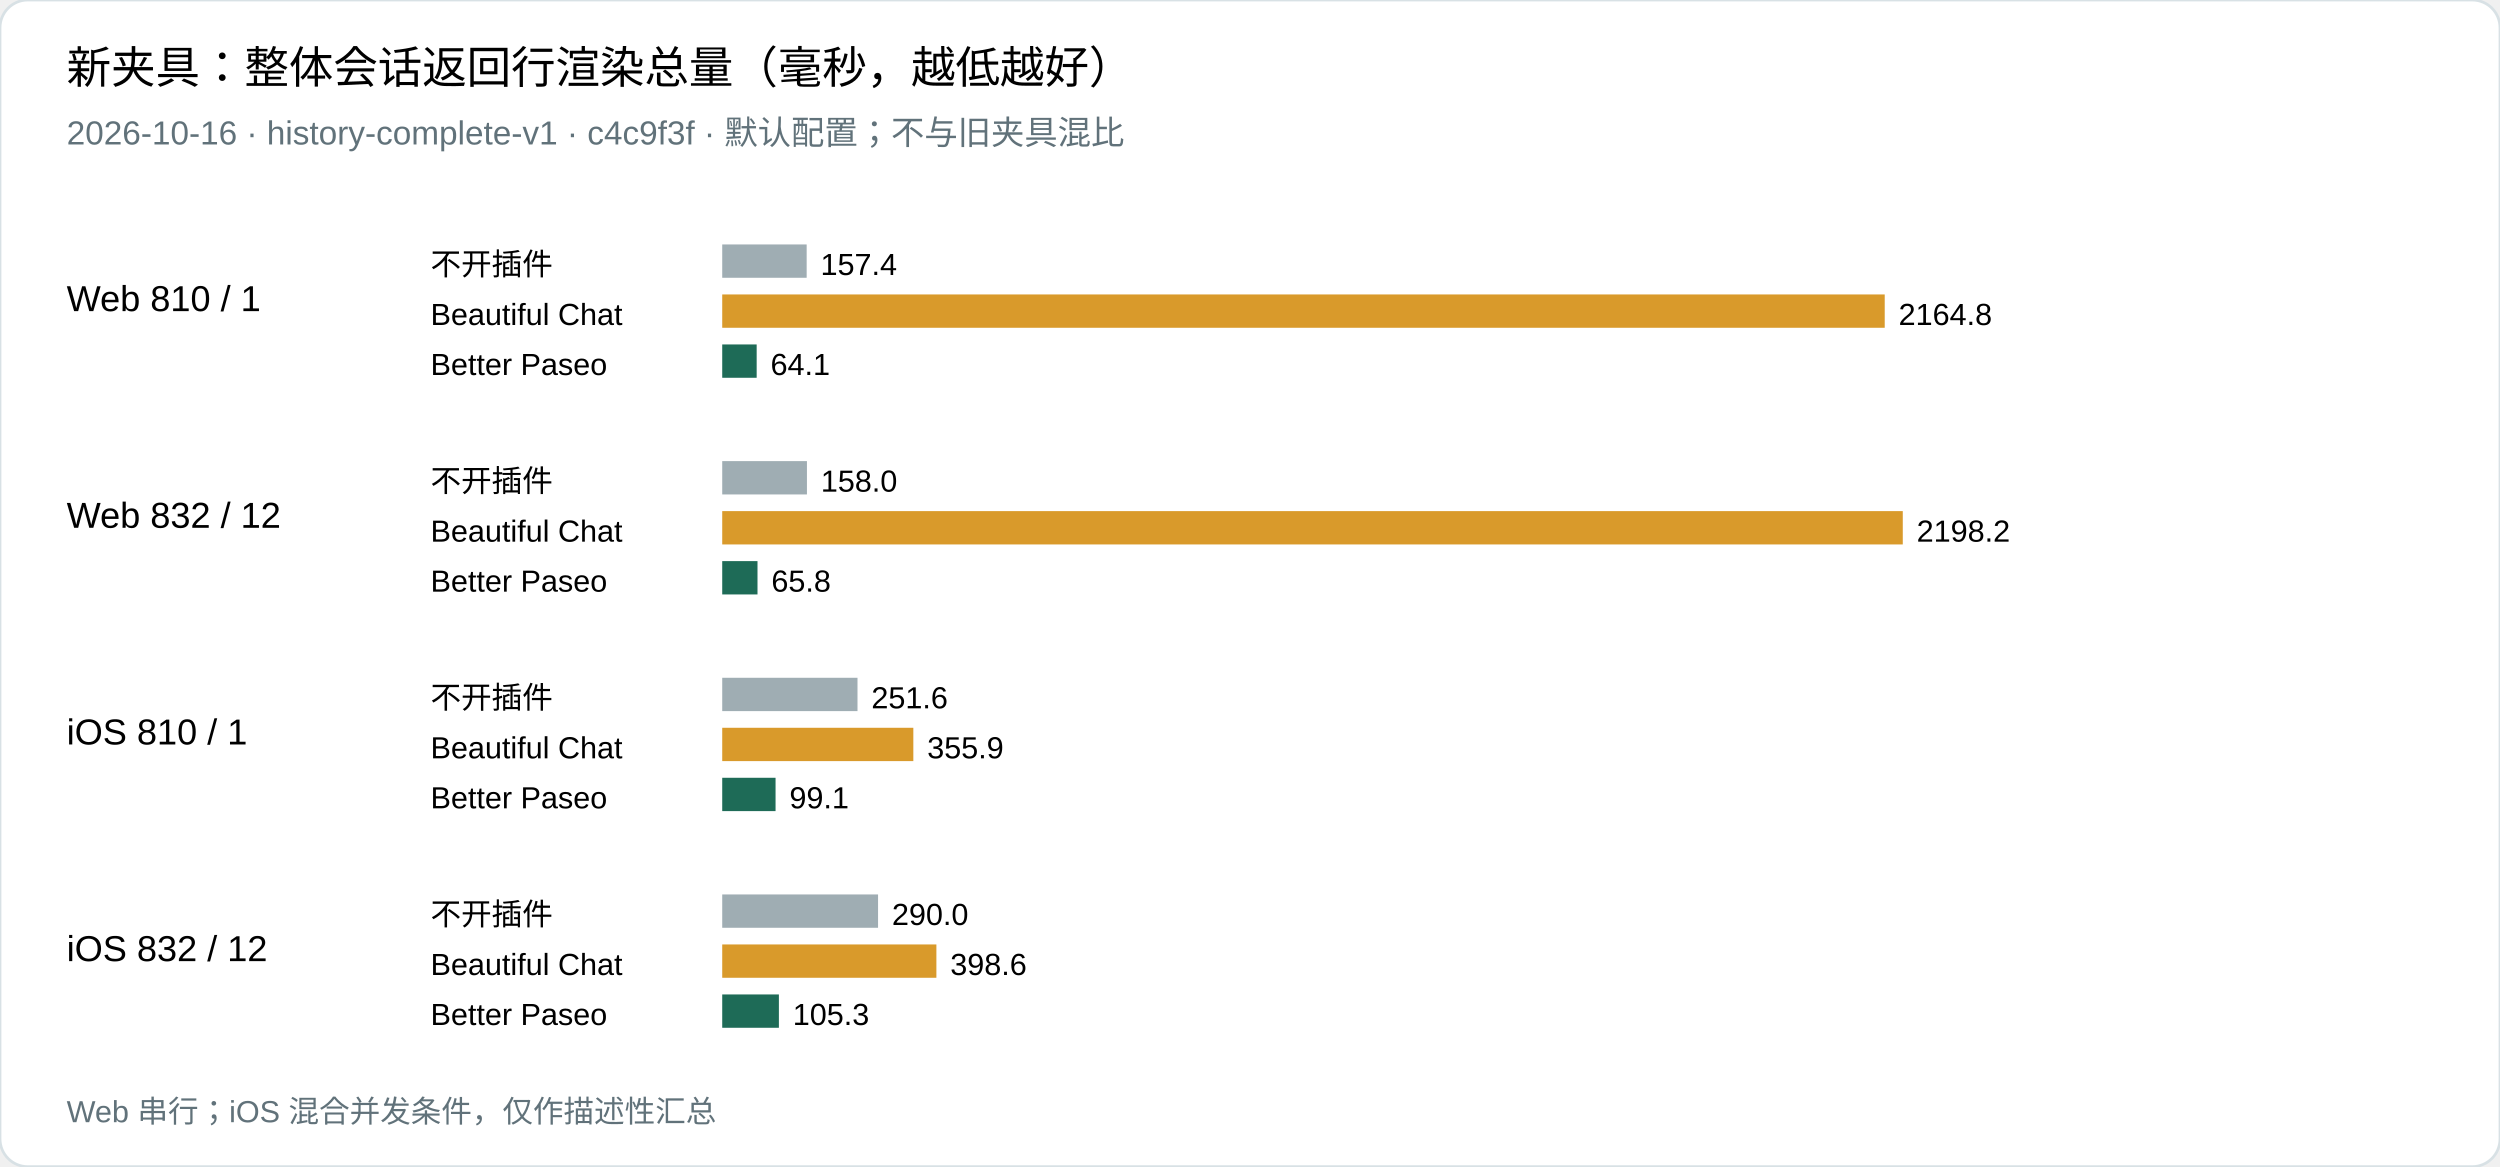
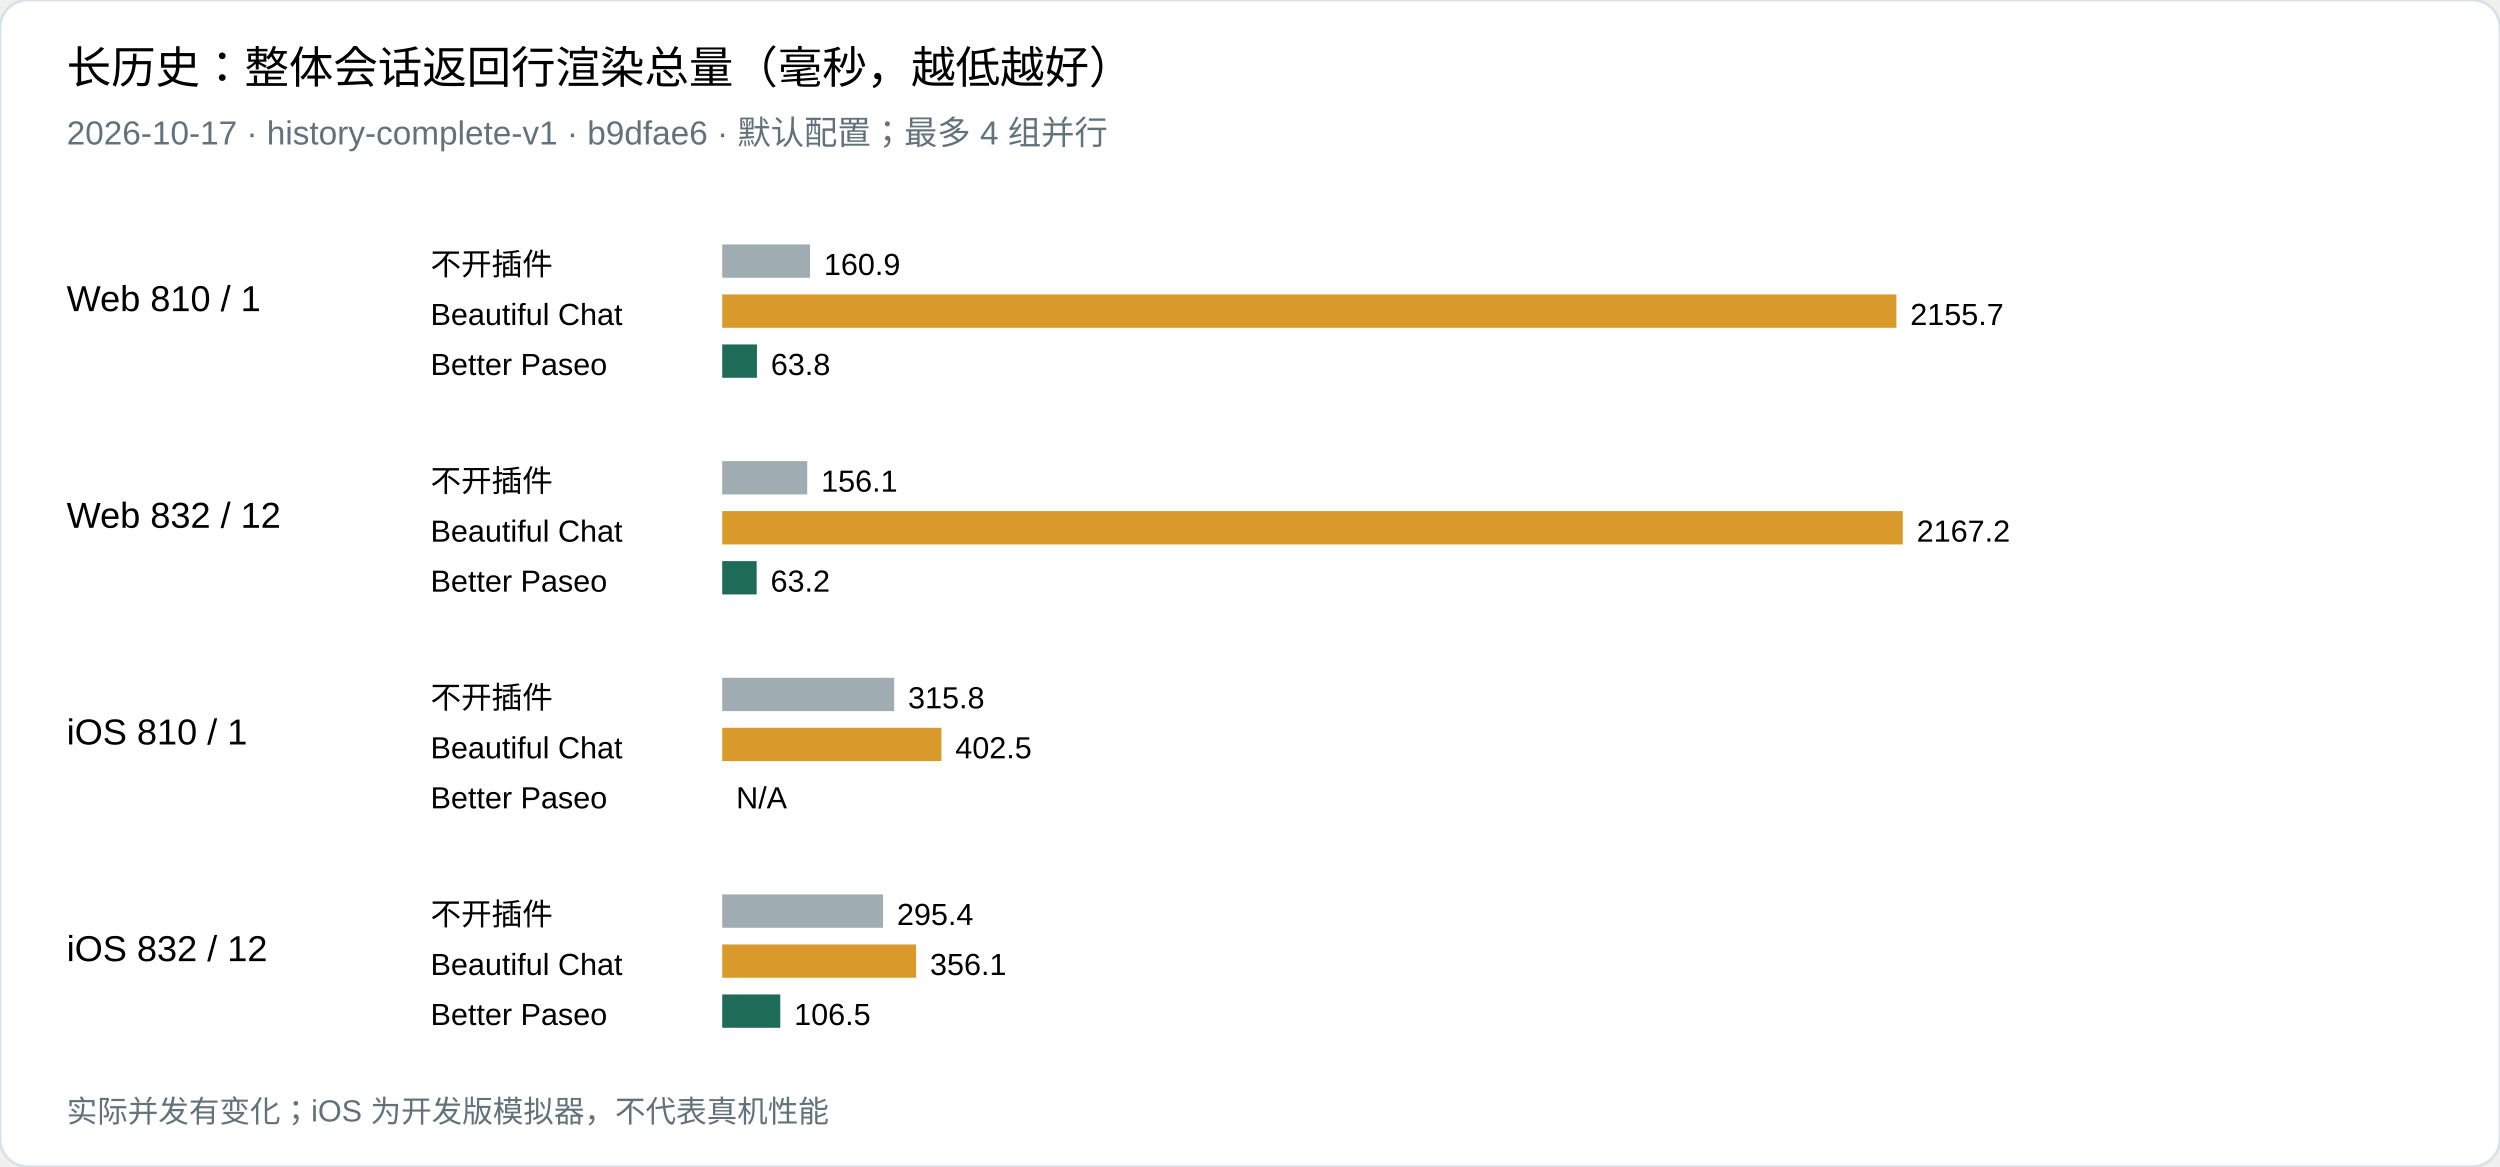
- <svg xmlns="http://www.w3.org/2000/svg" viewBox="0 0 900 420" role="img">
+ <svg xmlns="http://www.w3.org/2000/svg" width="900" height="420" viewBox="0 0 900 420" role="img">
  <rect width="900" height="420" rx="10" fill="white" stroke="#d8e1e5" />
-   <text x="24" y="30" font-family="Arial, PingFang SC, sans-serif" font-size="16">新夹具：整体会话返回行渲染总量（毫秒，越低越好）</text>
-   <text x="24" y="52" font-family="Arial, PingFang SC, sans-serif" font-size="12" fill="#61727a">2026-10-16 · history-complete-v1 · c4c9f3f · 默认配置；不与旧夹具混比</text>
+   <text x="24" y="30" font-family="Arial, PingFang SC, sans-serif" font-size="16">长历史：整体会话返回行渲染总量（毫秒，越低越好）</text>
+   <text x="24" y="52" font-family="Arial, PingFang SC, sans-serif" font-size="12" fill="#61727a">2026-10-17 · history-complete-v1 · b9dfae6 · 默认配置；最多 4 组并行</text>
  <text x="24" y="112" font-family="Arial, PingFang SC, sans-serif" font-size="13">Web 810 / 1</text>
  <text x="155" y="99" font-family="Arial, PingFang SC, sans-serif" font-size="11">不开插件</text>
-   <rect x="260" y="88" width="30.4" height="12" fill="#9fadb3" />
-   <text x="295.4" y="99" font-family="Arial, PingFang SC, sans-serif" font-size="11">157.4</text>
+   <rect x="260" y="88" width="31.6" height="12" fill="#9fadb3" />
+   <text x="296.6" y="99" font-family="Arial, PingFang SC, sans-serif" font-size="11">160.9</text>
  <text x="155" y="117" font-family="Arial, PingFang SC, sans-serif" font-size="11">Beautiful Chat</text>
-   <rect x="260" y="106" width="418.5" height="12" fill="#d99a2b" />
-   <text x="683.5" y="117" font-family="Arial, PingFang SC, sans-serif" font-size="11">2164.8</text>
+   <rect x="260" y="106" width="422.7" height="12" fill="#d99a2b" />
+   <text x="687.7" y="117" font-family="Arial, PingFang SC, sans-serif" font-size="11">2155.7</text>
  <text x="155" y="135" font-family="Arial, PingFang SC, sans-serif" font-size="11">Better Paseo</text>
-   <rect x="260" y="124" width="12.4" height="12" fill="#1e6b57" />
-   <text x="277.4" y="135" font-family="Arial, PingFang SC, sans-serif" font-size="11">64.1</text>
+   <rect x="260" y="124" width="12.5" height="12" fill="#1e6b57" />
+   <text x="277.5" y="135" font-family="Arial, PingFang SC, sans-serif" font-size="11">63.8</text>
  <text x="24" y="190" font-family="Arial, PingFang SC, sans-serif" font-size="13">Web 832 / 12</text>
  <text x="155" y="177" font-family="Arial, PingFang SC, sans-serif" font-size="11">不开插件</text>
-   <rect x="260" y="166" width="30.5" height="12" fill="#9fadb3" />
-   <text x="295.5" y="177" font-family="Arial, PingFang SC, sans-serif" font-size="11">158.0</text>
+   <rect x="260" y="166" width="30.6" height="12" fill="#9fadb3" />
+   <text x="295.6" y="177" font-family="Arial, PingFang SC, sans-serif" font-size="11">156.1</text>
  <text x="155" y="195" font-family="Arial, PingFang SC, sans-serif" font-size="11">Beautiful Chat</text>
  <rect x="260" y="184" width="425.0" height="12" fill="#d99a2b" />
-   <text x="690.0" y="195" font-family="Arial, PingFang SC, sans-serif" font-size="11">2198.2</text>
+   <text x="690.0" y="195" font-family="Arial, PingFang SC, sans-serif" font-size="11">2167.2</text>
  <text x="155" y="213" font-family="Arial, PingFang SC, sans-serif" font-size="11">Better Paseo</text>
-   <rect x="260" y="202" width="12.7" height="12" fill="#1e6b57" />
-   <text x="277.7" y="213" font-family="Arial, PingFang SC, sans-serif" font-size="11">65.8</text>
+   <rect x="260" y="202" width="12.4" height="12" fill="#1e6b57" />
+   <text x="277.4" y="213" font-family="Arial, PingFang SC, sans-serif" font-size="11">63.2</text>
  <text x="24" y="268" font-family="Arial, PingFang SC, sans-serif" font-size="13">iOS 810 / 1</text>
  <text x="155" y="255" font-family="Arial, PingFang SC, sans-serif" font-size="11">不开插件</text>
-   <rect x="260" y="244" width="48.7" height="12" fill="#9fadb3" />
-   <text x="313.7" y="255" font-family="Arial, PingFang SC, sans-serif" font-size="11">251.6</text>
+   <rect x="260" y="244" width="61.9" height="12" fill="#9fadb3" />
+   <text x="326.9" y="255" font-family="Arial, PingFang SC, sans-serif" font-size="11">315.8</text>
  <text x="155" y="273" font-family="Arial, PingFang SC, sans-serif" font-size="11">Beautiful Chat</text>
-   <rect x="260" y="262" width="68.8" height="12" fill="#d99a2b" />
-   <text x="333.8" y="273" font-family="Arial, PingFang SC, sans-serif" font-size="11">355.9</text>
+   <rect x="260" y="262" width="78.9" height="12" fill="#d99a2b" />
+   <text x="343.9" y="273" font-family="Arial, PingFang SC, sans-serif" font-size="11">402.5</text>
  <text x="155" y="291" font-family="Arial, PingFang SC, sans-serif" font-size="11">Better Paseo</text>
-   <rect x="260" y="280" width="19.2" height="12" fill="#1e6b57" />
-   <text x="284.2" y="291" font-family="Arial, PingFang SC, sans-serif" font-size="11">99.1</text>
+   <text x="265" y="291" font-family="Arial, PingFang SC, sans-serif" font-size="11">N/A</text>
  <text x="24" y="346" font-family="Arial, PingFang SC, sans-serif" font-size="13">iOS 832 / 12</text>
  <text x="155" y="333" font-family="Arial, PingFang SC, sans-serif" font-size="11">不开插件</text>
-   <rect x="260" y="322" width="56.1" height="12" fill="#9fadb3" />
-   <text x="321.1" y="333" font-family="Arial, PingFang SC, sans-serif" font-size="11">290.0</text>
+   <rect x="260" y="322" width="57.9" height="12" fill="#9fadb3" />
+   <text x="322.9" y="333" font-family="Arial, PingFang SC, sans-serif" font-size="11">295.4</text>
  <text x="155" y="351" font-family="Arial, PingFang SC, sans-serif" font-size="11">Beautiful Chat</text>
-   <rect x="260" y="340" width="77.1" height="12" fill="#d99a2b" />
-   <text x="342.1" y="351" font-family="Arial, PingFang SC, sans-serif" font-size="11">398.6</text>
+   <rect x="260" y="340" width="69.8" height="12" fill="#d99a2b" />
+   <text x="334.8" y="351" font-family="Arial, PingFang SC, sans-serif" font-size="11">356.1</text>
  <text x="155" y="369" font-family="Arial, PingFang SC, sans-serif" font-size="11">Better Paseo</text>
-   <rect x="260" y="358" width="20.4" height="12" fill="#1e6b57" />
-   <text x="285.4" y="369" font-family="Arial, PingFang SC, sans-serif" font-size="11">105.3</text>
-   <text x="24" y="404" font-family="Arial, PingFang SC, sans-serif" font-size="11" fill="#61727a">Web 串行；iOS 混合并发条件，仅作描述性汇总</text>
+   <rect x="260" y="358" width="20.9" height="12" fill="#1e6b57" />
+   <text x="285.9" y="369" font-family="Arial, PingFang SC, sans-serif" font-size="11">106.5</text>
+   <text x="24" y="404" font-family="Arial, PingFang SC, sans-serif" font-size="11" fill="#61727a">实际并发有变化；iOS 为开发版模拟器，不代表真机性能</text>
</svg>
